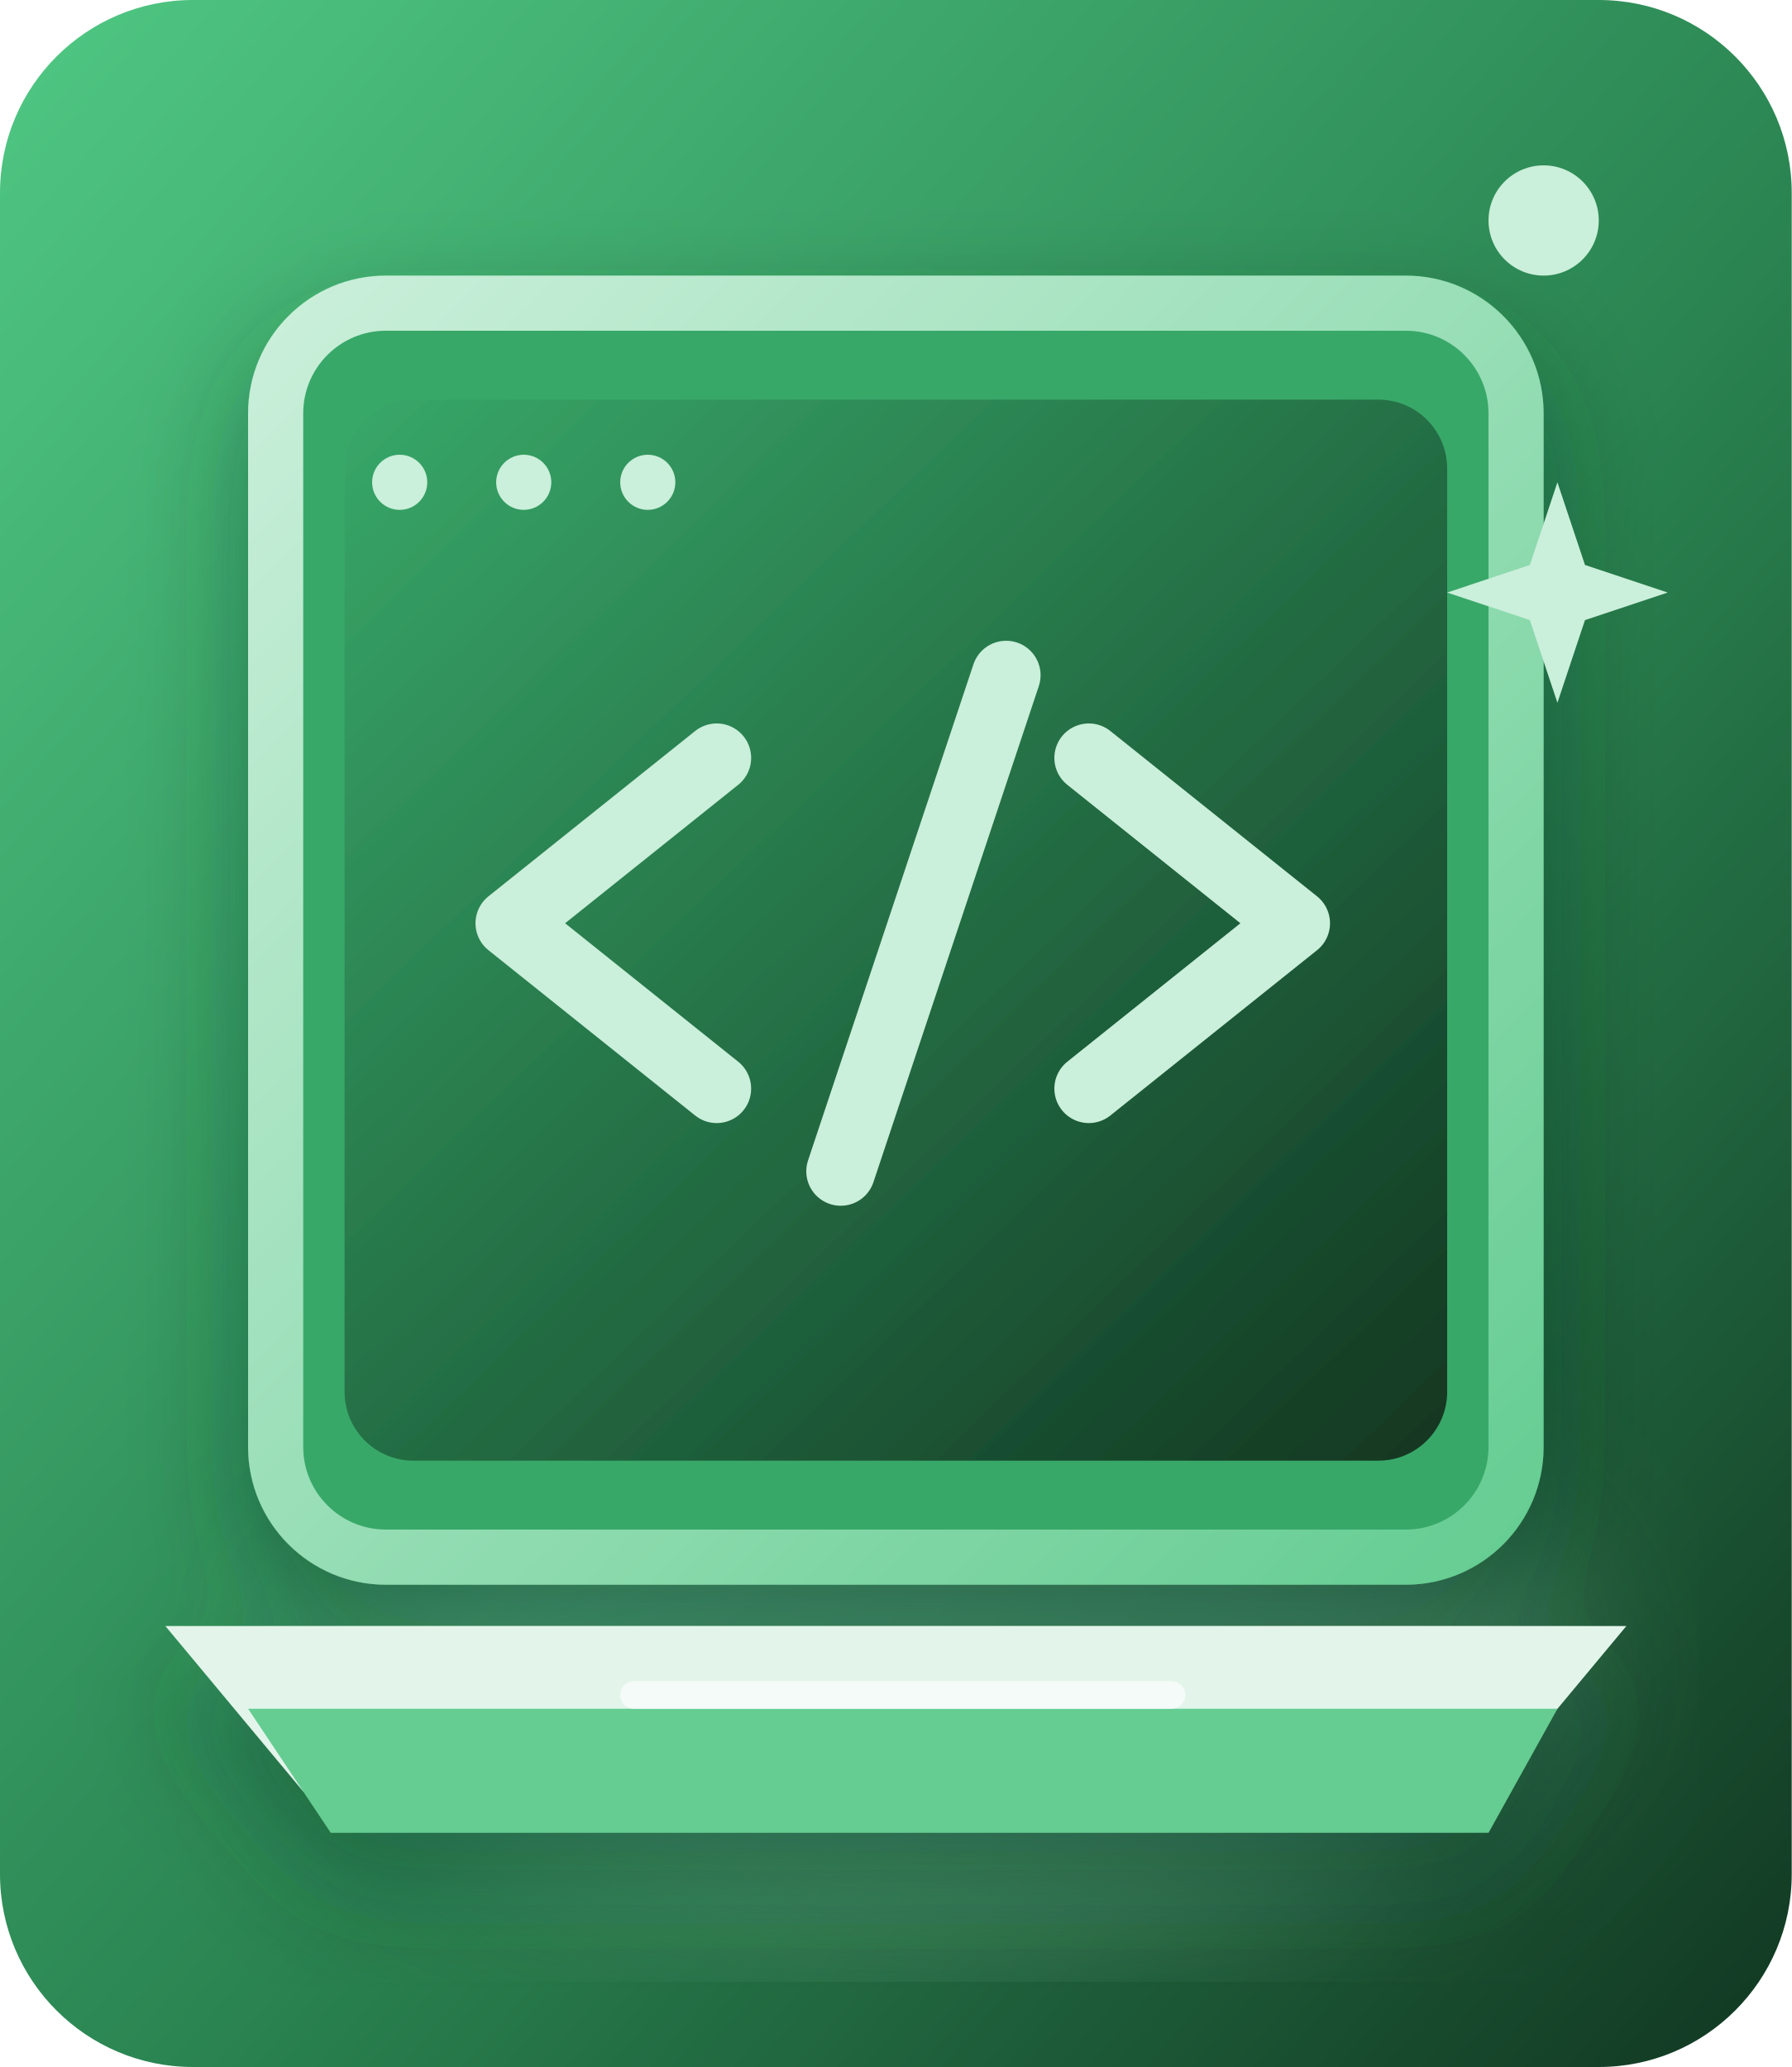
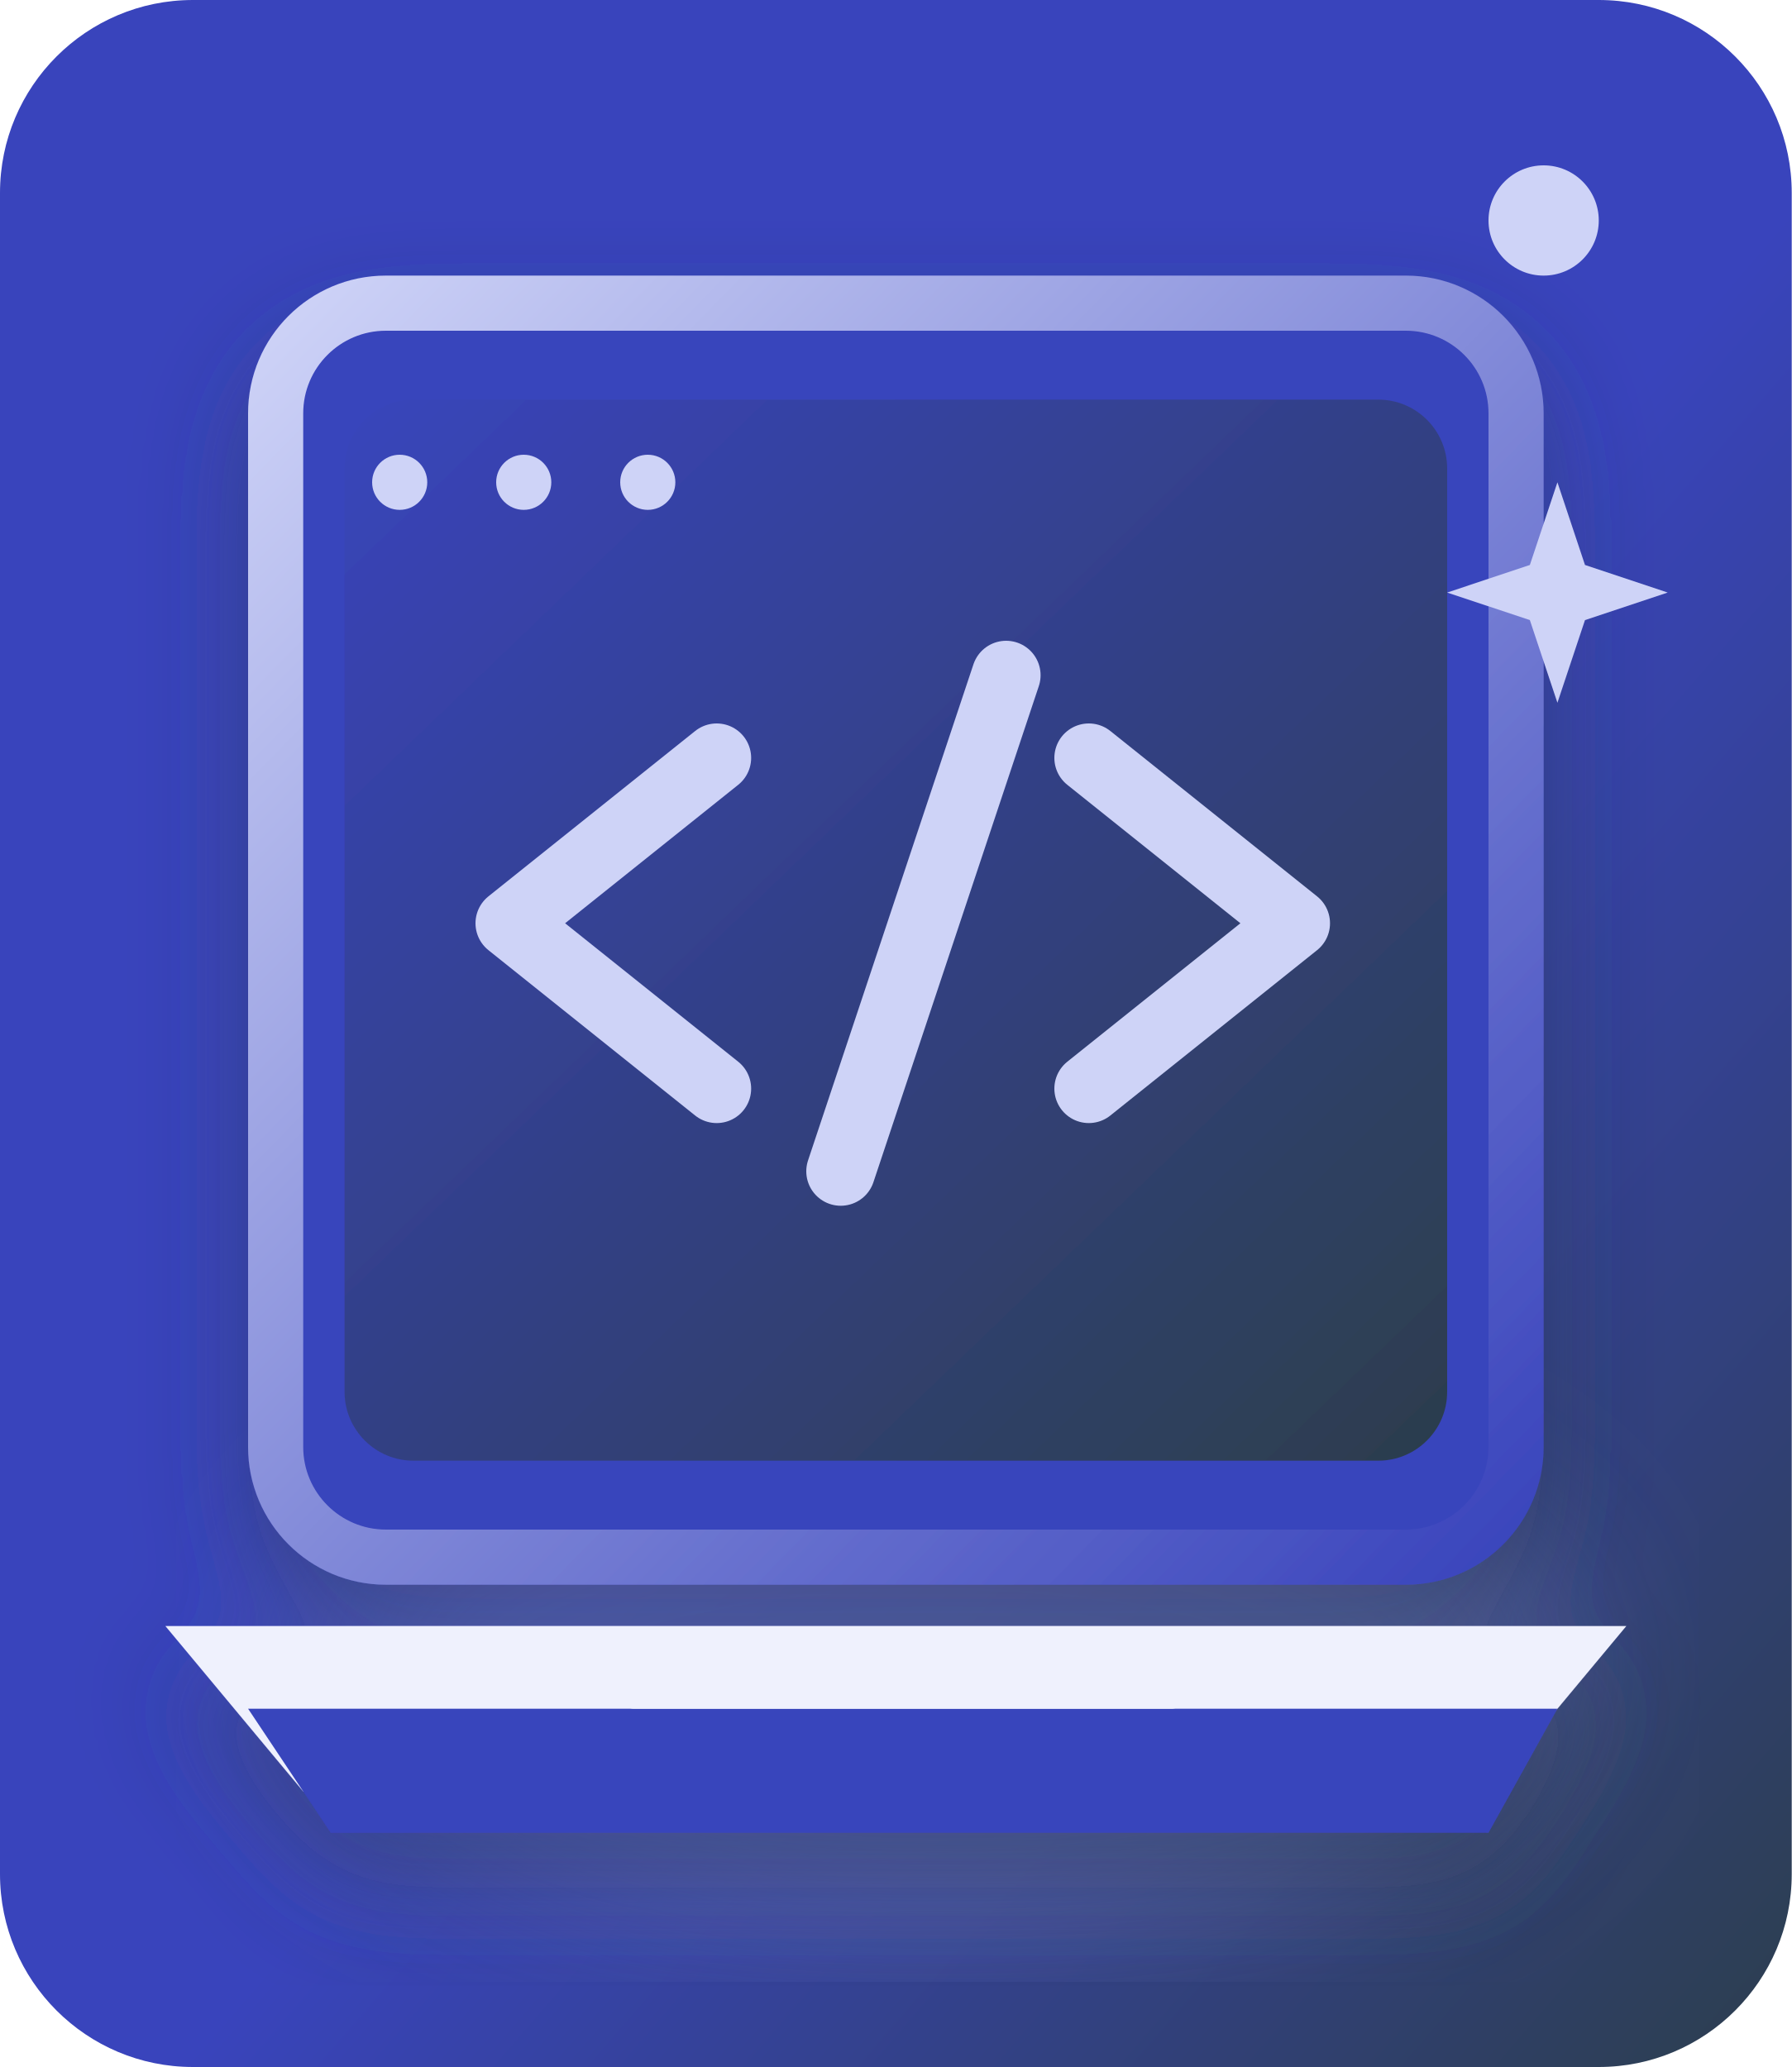
<svg xmlns="http://www.w3.org/2000/svg" viewBox="0 0 130 150">
  <defs>
    <linearGradient id="bg" x2="1" y2="1">
-       <stop stop-color="#50C884" />
-       <stop offset=".55" stop-color="#2A8451" />
-       <stop offset="1" stop-color="#113621" />
+       <stop stop-color="#3944BC" />
+       <stop offset=".55" stop-color="#3944BC" />
+       <stop offset="1" stop-color="#2C3E4C" />
    </linearGradient>
    <linearGradient id="screen" x2="1" y2="1">
-       <stop stop-color="#38A869" />
-       <stop offset="1" stop-color="#113621" />
+       <stop stop-color="#3944BC" />
+       <stop offset="1" stop-color="#2C3E4C" />
    </linearGradient>
    <linearGradient id="edge" x2="1" y2="1">
-       <stop stop-color="#CAEFDA" />
-       <stop offset="1" stop-color="#65CD92" />
+       <stop stop-color="#CED3F7" />
+       <stop offset="1" stop-color="#3944BC" />
    </linearGradient>
    <filter id="g">
      <feGaussianBlur stdDeviation="6" />
    </filter>
    <filter id="s">
-       <feDropShadow dx="0" dy="4" stdDeviation="4" flood-color="#113621" flood-opacity=".43" />
+       <feDropShadow dx="0" dy="4" stdDeviation="4" flood-color="#2C3E4C" flood-opacity=".43" />
    </filter>
  </defs>
  <rect width="130" height="150" rx="14" fill="url(#bg)" />
-   <ellipse cx="68" cy="121" rx="46" ry="19" fill="#99E0B8" opacity=".36" filter="url(#g)" />
+   <ellipse cx="68" cy="121" rx="46" ry="19" fill="#8D95E9" opacity=".36" filter="url(#g)" />
  <g filter="url(#s)">
-     <rect x="20" y="22" width="90" height="91" rx="8" fill="#38A869" stroke="url(#edge)" stroke-width="4" />
+     <rect x="20" y="22" width="90" height="91" rx="8" fill="#3944BC" stroke="url(#edge)" stroke-width="4" />
    <rect x="25" y="29" width="80" height="77" rx="5" fill="url(#screen)" />
-     <path d="m52 55-15 12 15 12m27-24 15 12-15 12M73 49 61 85" stroke="#CAEFDA" stroke-width="5" fill="none" stroke-linecap="round" stroke-linejoin="round" />
-     <path d="M12 118h106l-10 12H22Z" fill="#E3F5EB" />
-     <path d="M18 124h95l-5 9H24Z" fill="#65CD92" />
-     <path d="M46 123h39" stroke="#F5FBF8" stroke-width="2" stroke-linecap="round" />
+     <path d="m52 55-15 12 15 12m27-24 15 12-15 12M73 49 61 85" stroke="#CED3F7" stroke-width="5" fill="none" stroke-linecap="round" stroke-linejoin="round" />
+     <path d="M12 118h106l-10 12H22Z" fill="#EFF1FD" />
+     <path d="M18 124h95l-5 9H24Z" fill="#3944BC" />
+     <path d="M46 123h39" stroke="#EFF1FD" stroke-width="2" stroke-linecap="round" />
  </g>
-   <g fill="#CAEFDA">
+   <g fill="#CED3F7">
    <circle cx="29" cy="35" r="2" />
    <circle cx="38" cy="35" r="2" />
    <circle cx="47" cy="35" r="2" />
  </g>
-   <circle cx="112" cy="16" r="4" fill="#CAEFDA" />
-   <path d="m113 35 2 6 6 2-6 2-2 6-2-6-6-2 6-2Z" fill="#CAEFDA" />
+   <circle cx="112" cy="16" r="4" fill="#CED3F7" />
+   <path d="m113 35 2 6 6 2-6 2-2 6-2-6-6-2 6-2Z" fill="#CED3F7" />
</svg>
